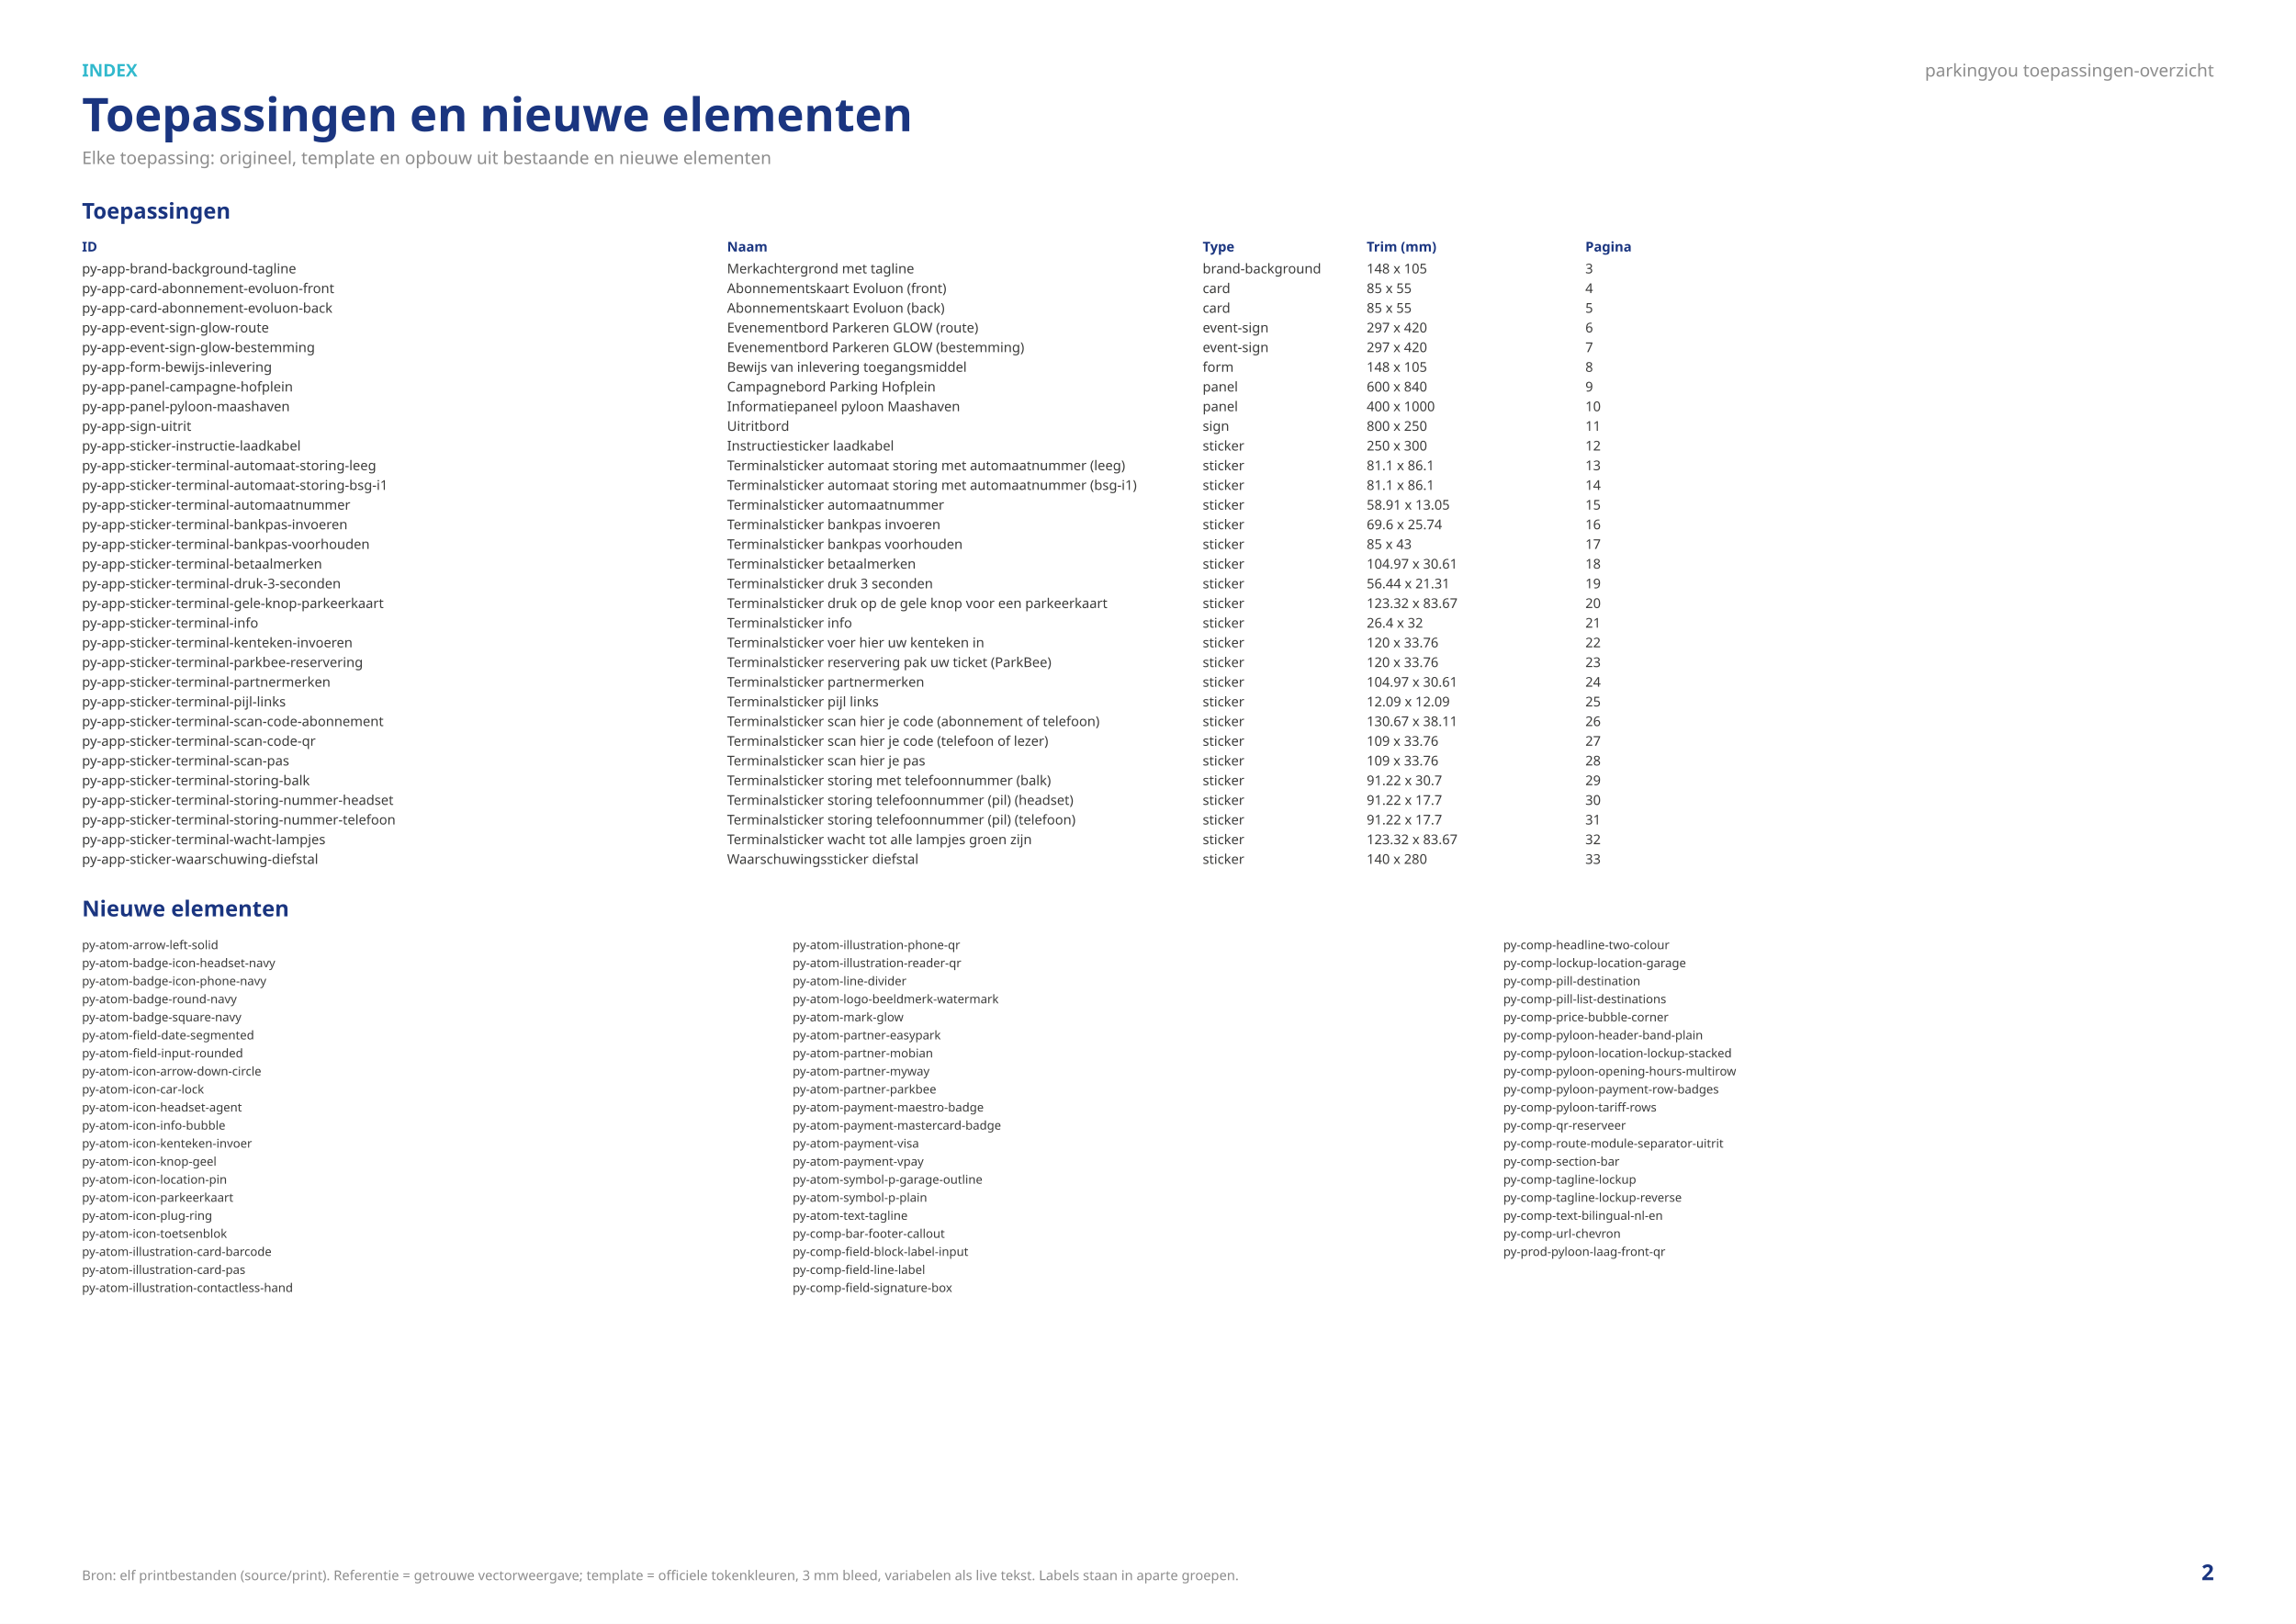
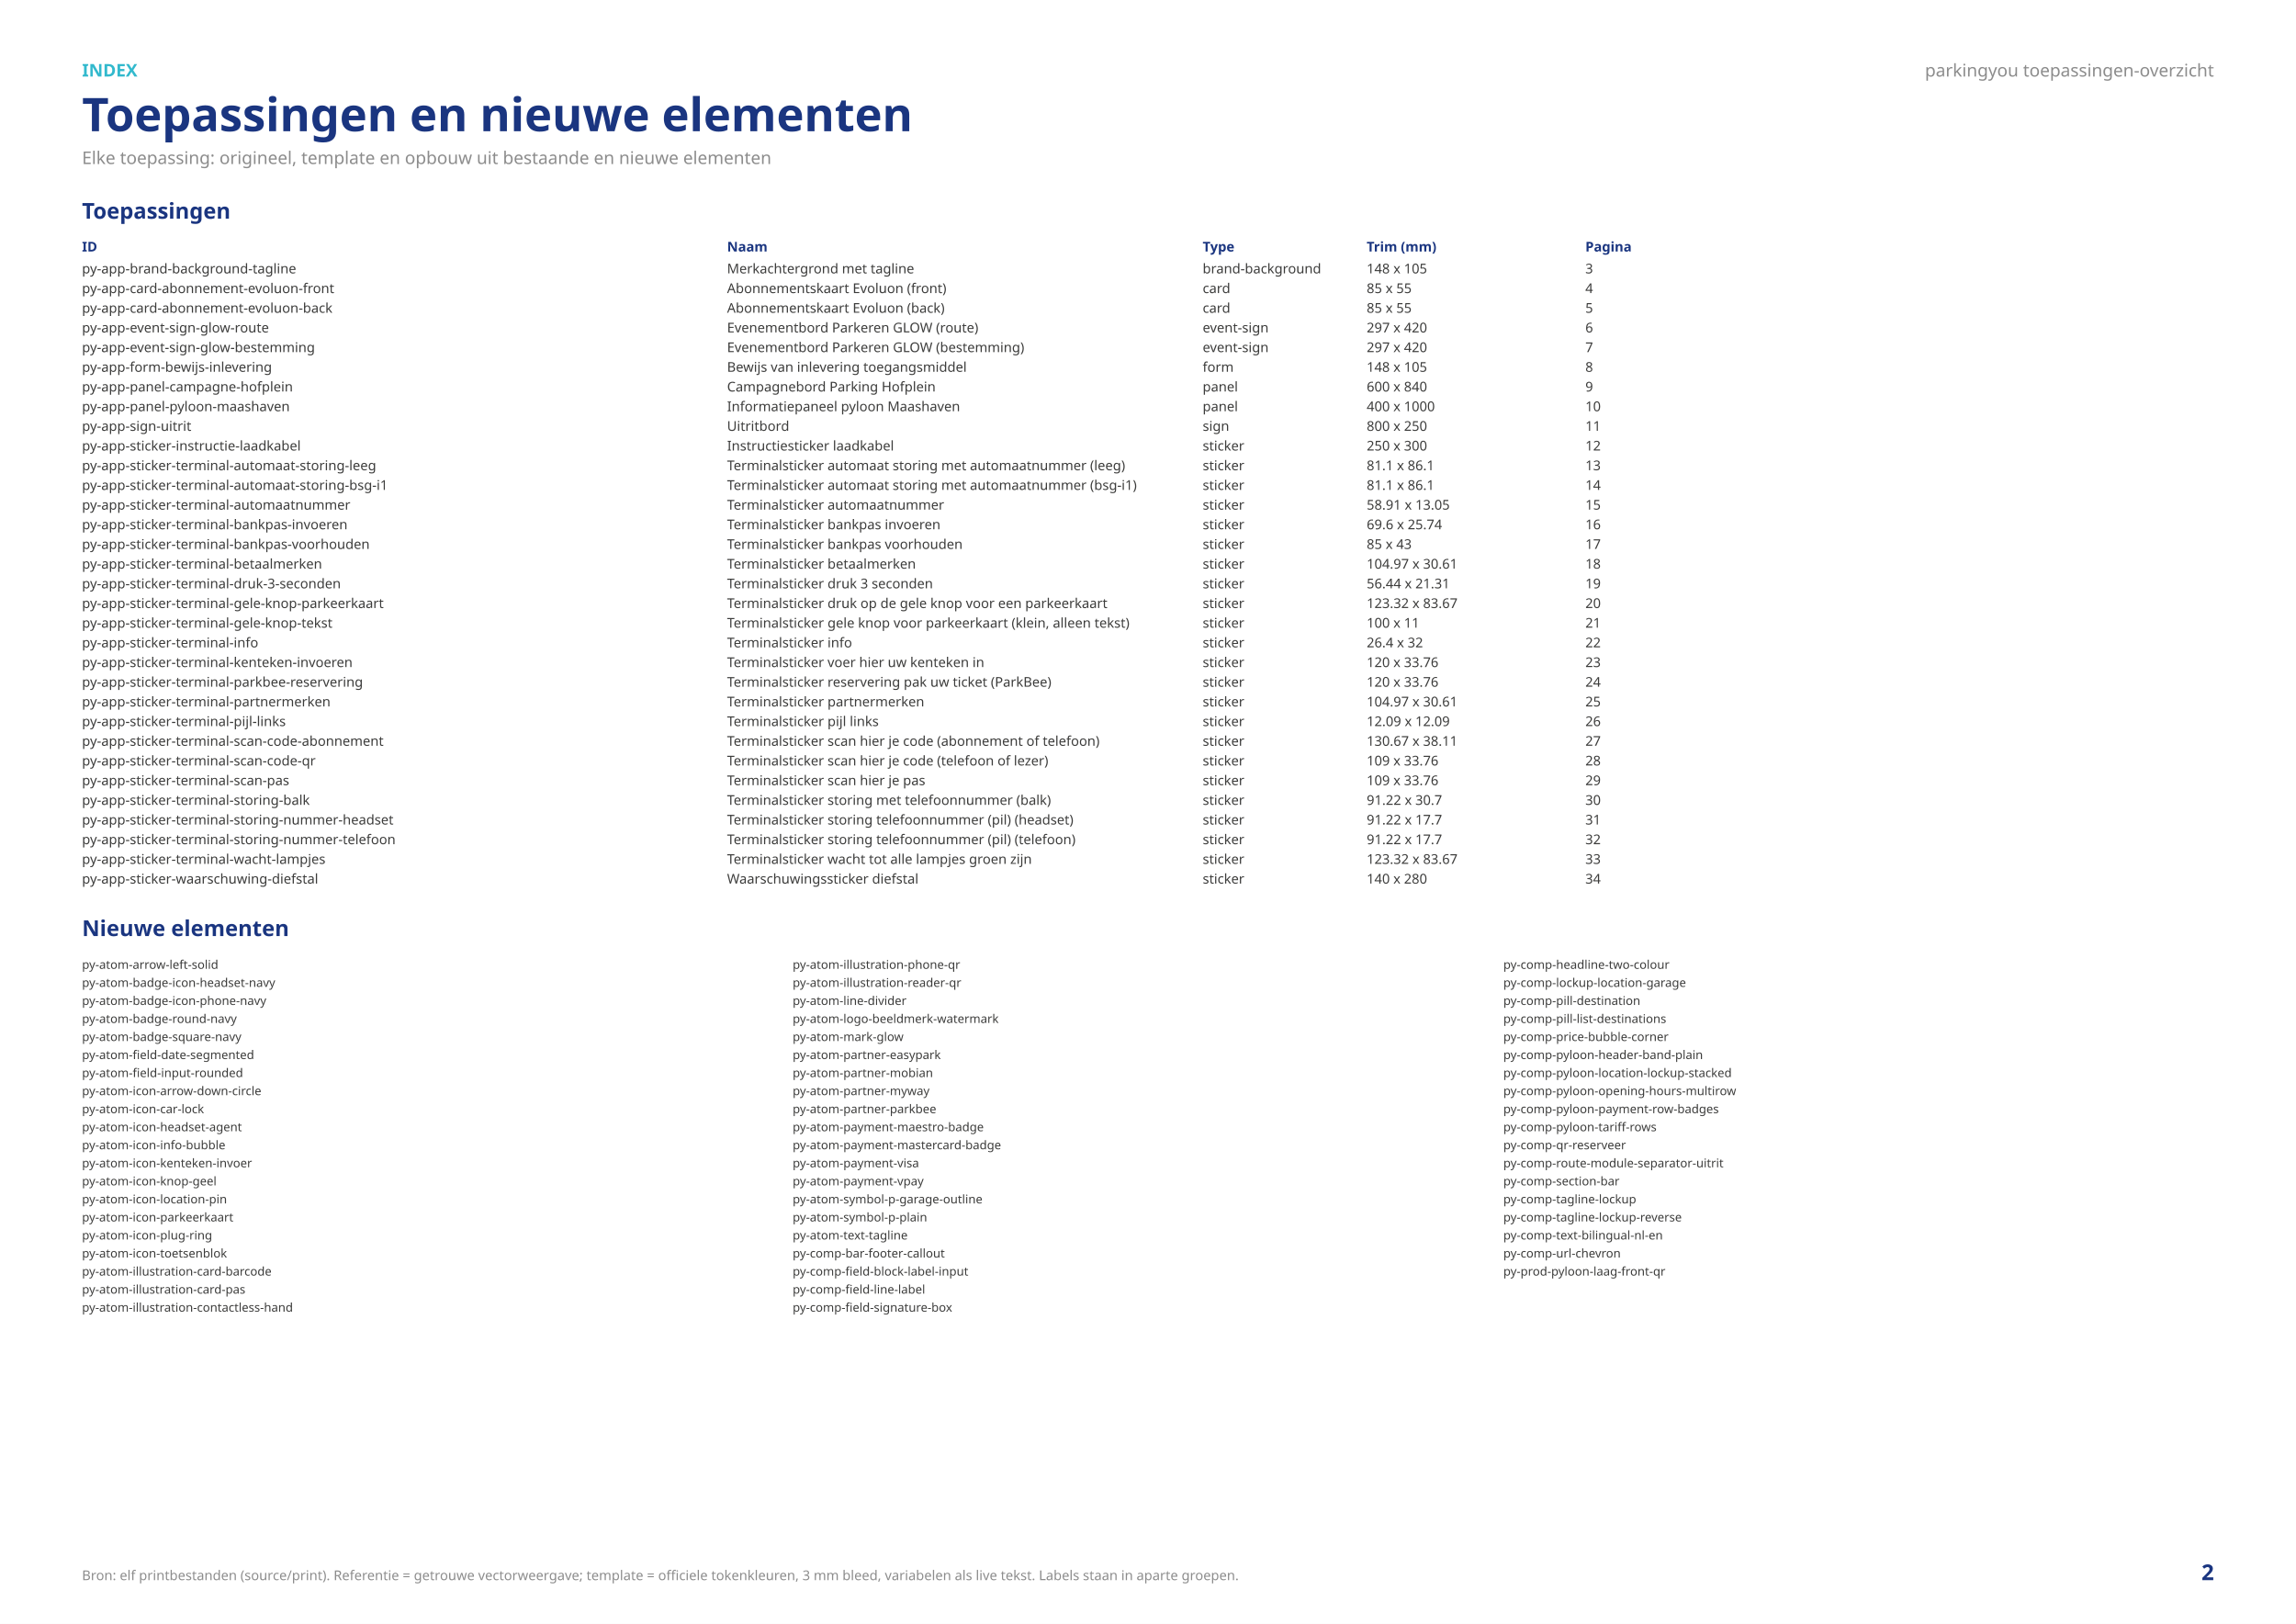
<svg xmlns="http://www.w3.org/2000/svg" width="420mm" height="297mm" viewBox="0 0 420 297">
  <rect width="420" height="297" fill="#FFFFFF" />
  <g id="page-chrome" opacity="1">
    <text x="15" y="14" font-family="Ubuntu" font-size="3.2" fill="#32B9CD" font-weight="bold" xml:space="preserve">INDEX</text>
    <text x="15" y="24" font-family="Ubuntu" font-size="8.5" fill="#1A3580" font-weight="bold" xml:space="preserve">Toepassingen en nieuwe elementen</text>
    <text x="15" y="30" font-family="Ubuntu" font-size="3.2" fill="#8C8C8C" xml:space="preserve">Elke toepassing: origineel, template en opbouw uit bestaande en nieuwe elementen</text>
    <text x="405" y="14" font-family="Ubuntu" font-size="3.2" fill="#8C8C8C" text-anchor="end" xml:space="preserve">parkingyou toepassingen-overzicht</text>
    <text x="15" y="289" font-family="Ubuntu" font-size="2.469" fill="#8C8C8C" xml:space="preserve">Bron: elf printbestanden (source/print). Referentie = getrouwe vectorweergave; template = officiele tokenkleuren, 3 mm bleed, variabelen als live tekst. Labels staan in aparte groepen.</text>
    <text x="405" y="289" font-family="Ubuntu" font-size="4" fill="#1A3580" font-weight="bold" text-anchor="end" xml:space="preserve">2</text>
  </g>
  <g id="idx-h1" opacity="1">
    <text x="15" y="40" font-family="Ubuntu" font-size="4" fill="#1A3580" font-weight="bold" xml:space="preserve">Toepassingen</text>
  </g>
  <g id="idx-apps" opacity="1">
    <text x="15" y="46" font-family="Ubuntu" font-size="2.469" fill="#1A3580" font-weight="bold" xml:space="preserve">ID</text>
    <text x="133" y="46" font-family="Ubuntu" font-size="2.469" fill="#1A3580" font-weight="bold" xml:space="preserve">Naam</text>
    <text x="220" y="46" font-family="Ubuntu" font-size="2.469" fill="#1A3580" font-weight="bold" xml:space="preserve">Type</text>
    <text x="250" y="46" font-family="Ubuntu" font-size="2.469" fill="#1A3580" font-weight="bold" xml:space="preserve">Trim (mm)</text>
    <text x="290" y="46" font-family="Ubuntu" font-size="2.469" fill="#1A3580" font-weight="bold" xml:space="preserve">Pagina</text>
    <text x="15" y="50" font-family="Ubuntu" font-size="2.469" fill="#3C3C3B" xml:space="preserve">py-app-brand-background-tagline</text>
    <text x="133" y="50" font-family="Ubuntu" font-size="2.469" fill="#3C3C3B" xml:space="preserve">Merkachtergrond met tagline</text>
    <text x="220" y="50" font-family="Ubuntu" font-size="2.469" fill="#3C3C3B" xml:space="preserve">brand-background</text>
    <text x="250" y="50" font-family="Ubuntu" font-size="2.469" fill="#3C3C3B" xml:space="preserve">148 x 105</text>
    <text x="290" y="50" font-family="Ubuntu" font-size="2.469" fill="#3C3C3B" xml:space="preserve">3</text>
    <text x="15" y="53.6" font-family="Ubuntu" font-size="2.469" fill="#3C3C3B" xml:space="preserve">py-app-card-abonnement-evoluon-front</text>
    <text x="133" y="53.6" font-family="Ubuntu" font-size="2.469" fill="#3C3C3B" xml:space="preserve">Abonnementskaart Evoluon (front)</text>
    <text x="220" y="53.6" font-family="Ubuntu" font-size="2.469" fill="#3C3C3B" xml:space="preserve">card</text>
    <text x="250" y="53.6" font-family="Ubuntu" font-size="2.469" fill="#3C3C3B" xml:space="preserve">85 x 55</text>
    <text x="290" y="53.6" font-family="Ubuntu" font-size="2.469" fill="#3C3C3B" xml:space="preserve">4</text>
    <text x="15" y="57.2" font-family="Ubuntu" font-size="2.469" fill="#3C3C3B" xml:space="preserve">py-app-card-abonnement-evoluon-back</text>
    <text x="133" y="57.2" font-family="Ubuntu" font-size="2.469" fill="#3C3C3B" xml:space="preserve">Abonnementskaart Evoluon (back)</text>
    <text x="220" y="57.2" font-family="Ubuntu" font-size="2.469" fill="#3C3C3B" xml:space="preserve">card</text>
    <text x="250" y="57.2" font-family="Ubuntu" font-size="2.469" fill="#3C3C3B" xml:space="preserve">85 x 55</text>
    <text x="290" y="57.2" font-family="Ubuntu" font-size="2.469" fill="#3C3C3B" xml:space="preserve">5</text>
    <text x="15" y="60.8" font-family="Ubuntu" font-size="2.469" fill="#3C3C3B" xml:space="preserve">py-app-event-sign-glow-route</text>
    <text x="133" y="60.8" font-family="Ubuntu" font-size="2.469" fill="#3C3C3B" xml:space="preserve">Evenementbord Parkeren GLOW (route)</text>
    <text x="220" y="60.8" font-family="Ubuntu" font-size="2.469" fill="#3C3C3B" xml:space="preserve">event-sign</text>
    <text x="250" y="60.8" font-family="Ubuntu" font-size="2.469" fill="#3C3C3B" xml:space="preserve">297 x 420</text>
    <text x="290" y="60.8" font-family="Ubuntu" font-size="2.469" fill="#3C3C3B" xml:space="preserve">6</text>
    <text x="15" y="64.4" font-family="Ubuntu" font-size="2.469" fill="#3C3C3B" xml:space="preserve">py-app-event-sign-glow-bestemming</text>
    <text x="133" y="64.4" font-family="Ubuntu" font-size="2.469" fill="#3C3C3B" xml:space="preserve">Evenementbord Parkeren GLOW (bestemming)</text>
    <text x="220" y="64.4" font-family="Ubuntu" font-size="2.469" fill="#3C3C3B" xml:space="preserve">event-sign</text>
    <text x="250" y="64.4" font-family="Ubuntu" font-size="2.469" fill="#3C3C3B" xml:space="preserve">297 x 420</text>
    <text x="290" y="64.4" font-family="Ubuntu" font-size="2.469" fill="#3C3C3B" xml:space="preserve">7</text>
    <text x="15" y="68" font-family="Ubuntu" font-size="2.469" fill="#3C3C3B" xml:space="preserve">py-app-form-bewijs-inlevering</text>
    <text x="133" y="68" font-family="Ubuntu" font-size="2.469" fill="#3C3C3B" xml:space="preserve">Bewijs van inlevering toegangsmiddel</text>
    <text x="220" y="68" font-family="Ubuntu" font-size="2.469" fill="#3C3C3B" xml:space="preserve">form</text>
    <text x="250" y="68" font-family="Ubuntu" font-size="2.469" fill="#3C3C3B" xml:space="preserve">148 x 105</text>
    <text x="290" y="68" font-family="Ubuntu" font-size="2.469" fill="#3C3C3B" xml:space="preserve">8</text>
    <text x="15" y="71.6" font-family="Ubuntu" font-size="2.469" fill="#3C3C3B" xml:space="preserve">py-app-panel-campagne-hofplein</text>
    <text x="133" y="71.6" font-family="Ubuntu" font-size="2.469" fill="#3C3C3B" xml:space="preserve">Campagnebord Parking Hofplein</text>
    <text x="220" y="71.6" font-family="Ubuntu" font-size="2.469" fill="#3C3C3B" xml:space="preserve">panel</text>
    <text x="250" y="71.6" font-family="Ubuntu" font-size="2.469" fill="#3C3C3B" xml:space="preserve">600 x 840</text>
    <text x="290" y="71.6" font-family="Ubuntu" font-size="2.469" fill="#3C3C3B" xml:space="preserve">9</text>
    <text x="15" y="75.2" font-family="Ubuntu" font-size="2.469" fill="#3C3C3B" xml:space="preserve">py-app-panel-pyloon-maashaven</text>
    <text x="133" y="75.2" font-family="Ubuntu" font-size="2.469" fill="#3C3C3B" xml:space="preserve">Informatiepaneel pyloon Maashaven</text>
    <text x="220" y="75.2" font-family="Ubuntu" font-size="2.469" fill="#3C3C3B" xml:space="preserve">panel</text>
    <text x="250" y="75.2" font-family="Ubuntu" font-size="2.469" fill="#3C3C3B" xml:space="preserve">400 x 1000</text>
    <text x="290" y="75.2" font-family="Ubuntu" font-size="2.469" fill="#3C3C3B" xml:space="preserve">10</text>
    <text x="15" y="78.8" font-family="Ubuntu" font-size="2.469" fill="#3C3C3B" xml:space="preserve">py-app-sign-uitrit</text>
    <text x="133" y="78.8" font-family="Ubuntu" font-size="2.469" fill="#3C3C3B" xml:space="preserve">Uitritbord</text>
    <text x="220" y="78.8" font-family="Ubuntu" font-size="2.469" fill="#3C3C3B" xml:space="preserve">sign</text>
    <text x="250" y="78.8" font-family="Ubuntu" font-size="2.469" fill="#3C3C3B" xml:space="preserve">800 x 250</text>
    <text x="290" y="78.8" font-family="Ubuntu" font-size="2.469" fill="#3C3C3B" xml:space="preserve">11</text>
    <text x="15" y="82.4" font-family="Ubuntu" font-size="2.469" fill="#3C3C3B" xml:space="preserve">py-app-sticker-instructie-laadkabel</text>
    <text x="133" y="82.4" font-family="Ubuntu" font-size="2.469" fill="#3C3C3B" xml:space="preserve">Instructiesticker laadkabel</text>
    <text x="220" y="82.4" font-family="Ubuntu" font-size="2.469" fill="#3C3C3B" xml:space="preserve">sticker</text>
    <text x="250" y="82.4" font-family="Ubuntu" font-size="2.469" fill="#3C3C3B" xml:space="preserve">250 x 300</text>
    <text x="290" y="82.4" font-family="Ubuntu" font-size="2.469" fill="#3C3C3B" xml:space="preserve">12</text>
    <text x="15" y="86" font-family="Ubuntu" font-size="2.469" fill="#3C3C3B" xml:space="preserve">py-app-sticker-terminal-automaat-storing-leeg</text>
    <text x="133" y="86" font-family="Ubuntu" font-size="2.469" fill="#3C3C3B" xml:space="preserve">Terminalsticker automaat storing met automaatnummer (leeg)</text>
    <text x="220" y="86" font-family="Ubuntu" font-size="2.469" fill="#3C3C3B" xml:space="preserve">sticker</text>
    <text x="250" y="86" font-family="Ubuntu" font-size="2.469" fill="#3C3C3B" xml:space="preserve">81.1 x 86.1</text>
    <text x="290" y="86" font-family="Ubuntu" font-size="2.469" fill="#3C3C3B" xml:space="preserve">13</text>
    <text x="15" y="89.6" font-family="Ubuntu" font-size="2.469" fill="#3C3C3B" xml:space="preserve">py-app-sticker-terminal-automaat-storing-bsg-i1</text>
    <text x="133" y="89.6" font-family="Ubuntu" font-size="2.469" fill="#3C3C3B" xml:space="preserve">Terminalsticker automaat storing met automaatnummer (bsg-i1)</text>
    <text x="220" y="89.6" font-family="Ubuntu" font-size="2.469" fill="#3C3C3B" xml:space="preserve">sticker</text>
    <text x="250" y="89.6" font-family="Ubuntu" font-size="2.469" fill="#3C3C3B" xml:space="preserve">81.1 x 86.1</text>
    <text x="290" y="89.6" font-family="Ubuntu" font-size="2.469" fill="#3C3C3B" xml:space="preserve">14</text>
    <text x="15" y="93.2" font-family="Ubuntu" font-size="2.469" fill="#3C3C3B" xml:space="preserve">py-app-sticker-terminal-automaatnummer</text>
    <text x="133" y="93.2" font-family="Ubuntu" font-size="2.469" fill="#3C3C3B" xml:space="preserve">Terminalsticker automaatnummer</text>
    <text x="220" y="93.2" font-family="Ubuntu" font-size="2.469" fill="#3C3C3B" xml:space="preserve">sticker</text>
    <text x="250" y="93.2" font-family="Ubuntu" font-size="2.469" fill="#3C3C3B" xml:space="preserve">58.91 x 13.05</text>
    <text x="290" y="93.2" font-family="Ubuntu" font-size="2.469" fill="#3C3C3B" xml:space="preserve">15</text>
    <text x="15" y="96.8" font-family="Ubuntu" font-size="2.469" fill="#3C3C3B" xml:space="preserve">py-app-sticker-terminal-bankpas-invoeren</text>
    <text x="133" y="96.8" font-family="Ubuntu" font-size="2.469" fill="#3C3C3B" xml:space="preserve">Terminalsticker bankpas invoeren</text>
    <text x="220" y="96.8" font-family="Ubuntu" font-size="2.469" fill="#3C3C3B" xml:space="preserve">sticker</text>
    <text x="250" y="96.8" font-family="Ubuntu" font-size="2.469" fill="#3C3C3B" xml:space="preserve">69.6 x 25.74</text>
    <text x="290" y="96.8" font-family="Ubuntu" font-size="2.469" fill="#3C3C3B" xml:space="preserve">16</text>
    <text x="15" y="100.4" font-family="Ubuntu" font-size="2.469" fill="#3C3C3B" xml:space="preserve">py-app-sticker-terminal-bankpas-voorhouden</text>
    <text x="133" y="100.4" font-family="Ubuntu" font-size="2.469" fill="#3C3C3B" xml:space="preserve">Terminalsticker bankpas voorhouden</text>
    <text x="220" y="100.4" font-family="Ubuntu" font-size="2.469" fill="#3C3C3B" xml:space="preserve">sticker</text>
    <text x="250" y="100.4" font-family="Ubuntu" font-size="2.469" fill="#3C3C3B" xml:space="preserve">85 x 43</text>
    <text x="290" y="100.4" font-family="Ubuntu" font-size="2.469" fill="#3C3C3B" xml:space="preserve">17</text>
    <text x="15" y="104" font-family="Ubuntu" font-size="2.469" fill="#3C3C3B" xml:space="preserve">py-app-sticker-terminal-betaalmerken</text>
    <text x="133" y="104" font-family="Ubuntu" font-size="2.469" fill="#3C3C3B" xml:space="preserve">Terminalsticker betaalmerken</text>
    <text x="220" y="104" font-family="Ubuntu" font-size="2.469" fill="#3C3C3B" xml:space="preserve">sticker</text>
    <text x="250" y="104" font-family="Ubuntu" font-size="2.469" fill="#3C3C3B" xml:space="preserve">104.97 x 30.61</text>
    <text x="290" y="104" font-family="Ubuntu" font-size="2.469" fill="#3C3C3B" xml:space="preserve">18</text>
    <text x="15" y="107.6" font-family="Ubuntu" font-size="2.469" fill="#3C3C3B" xml:space="preserve">py-app-sticker-terminal-druk-3-seconden</text>
    <text x="133" y="107.6" font-family="Ubuntu" font-size="2.469" fill="#3C3C3B" xml:space="preserve">Terminalsticker druk 3 seconden</text>
    <text x="220" y="107.6" font-family="Ubuntu" font-size="2.469" fill="#3C3C3B" xml:space="preserve">sticker</text>
    <text x="250" y="107.6" font-family="Ubuntu" font-size="2.469" fill="#3C3C3B" xml:space="preserve">56.44 x 21.31</text>
    <text x="290" y="107.6" font-family="Ubuntu" font-size="2.469" fill="#3C3C3B" xml:space="preserve">19</text>
    <text x="15" y="111.2" font-family="Ubuntu" font-size="2.469" fill="#3C3C3B" xml:space="preserve">py-app-sticker-terminal-gele-knop-parkeerkaart</text>
    <text x="133" y="111.2" font-family="Ubuntu" font-size="2.469" fill="#3C3C3B" xml:space="preserve">Terminalsticker druk op de gele knop voor een parkeerkaart</text>
    <text x="220" y="111.2" font-family="Ubuntu" font-size="2.469" fill="#3C3C3B" xml:space="preserve">sticker</text>
    <text x="250" y="111.2" font-family="Ubuntu" font-size="2.469" fill="#3C3C3B" xml:space="preserve">123.32 x 83.67</text>
    <text x="290" y="111.2" font-family="Ubuntu" font-size="2.469" fill="#3C3C3B" xml:space="preserve">20</text>
-     <text x="15" y="114.8" font-family="Ubuntu" font-size="2.469" fill="#3C3C3B" xml:space="preserve">py-app-sticker-terminal-info</text>
-     <text x="133" y="114.8" font-family="Ubuntu" font-size="2.469" fill="#3C3C3B" xml:space="preserve">Terminalsticker info</text>
+     <text x="15" y="114.8" font-family="Ubuntu" font-size="2.469" fill="#3C3C3B" xml:space="preserve">py-app-sticker-terminal-gele-knop-tekst</text>
+     <text x="133" y="114.8" font-family="Ubuntu" font-size="2.469" fill="#3C3C3B" xml:space="preserve">Terminalsticker gele knop voor parkeerkaart (klein, alleen tekst)</text>
    <text x="220" y="114.8" font-family="Ubuntu" font-size="2.469" fill="#3C3C3B" xml:space="preserve">sticker</text>
-     <text x="250" y="114.8" font-family="Ubuntu" font-size="2.469" fill="#3C3C3B" xml:space="preserve">26.4 x 32</text>
+     <text x="250" y="114.8" font-family="Ubuntu" font-size="2.469" fill="#3C3C3B" xml:space="preserve">100 x 11</text>
    <text x="290" y="114.8" font-family="Ubuntu" font-size="2.469" fill="#3C3C3B" xml:space="preserve">21</text>
-     <text x="15" y="118.4" font-family="Ubuntu" font-size="2.469" fill="#3C3C3B" xml:space="preserve">py-app-sticker-terminal-kenteken-invoeren</text>
-     <text x="133" y="118.4" font-family="Ubuntu" font-size="2.469" fill="#3C3C3B" xml:space="preserve">Terminalsticker voer hier uw kenteken in</text>
+     <text x="15" y="118.4" font-family="Ubuntu" font-size="2.469" fill="#3C3C3B" xml:space="preserve">py-app-sticker-terminal-info</text>
+     <text x="133" y="118.4" font-family="Ubuntu" font-size="2.469" fill="#3C3C3B" xml:space="preserve">Terminalsticker info</text>
    <text x="220" y="118.4" font-family="Ubuntu" font-size="2.469" fill="#3C3C3B" xml:space="preserve">sticker</text>
-     <text x="250" y="118.4" font-family="Ubuntu" font-size="2.469" fill="#3C3C3B" xml:space="preserve">120 x 33.76</text>
+     <text x="250" y="118.4" font-family="Ubuntu" font-size="2.469" fill="#3C3C3B" xml:space="preserve">26.4 x 32</text>
    <text x="290" y="118.4" font-family="Ubuntu" font-size="2.469" fill="#3C3C3B" xml:space="preserve">22</text>
-     <text x="15" y="122" font-family="Ubuntu" font-size="2.469" fill="#3C3C3B" xml:space="preserve">py-app-sticker-terminal-parkbee-reservering</text>
-     <text x="133" y="122" font-family="Ubuntu" font-size="2.469" fill="#3C3C3B" xml:space="preserve">Terminalsticker reservering pak uw ticket (ParkBee)</text>
+     <text x="15" y="122" font-family="Ubuntu" font-size="2.469" fill="#3C3C3B" xml:space="preserve">py-app-sticker-terminal-kenteken-invoeren</text>
+     <text x="133" y="122" font-family="Ubuntu" font-size="2.469" fill="#3C3C3B" xml:space="preserve">Terminalsticker voer hier uw kenteken in</text>
    <text x="220" y="122" font-family="Ubuntu" font-size="2.469" fill="#3C3C3B" xml:space="preserve">sticker</text>
    <text x="250" y="122" font-family="Ubuntu" font-size="2.469" fill="#3C3C3B" xml:space="preserve">120 x 33.76</text>
    <text x="290" y="122" font-family="Ubuntu" font-size="2.469" fill="#3C3C3B" xml:space="preserve">23</text>
-     <text x="15" y="125.6" font-family="Ubuntu" font-size="2.469" fill="#3C3C3B" xml:space="preserve">py-app-sticker-terminal-partnermerken</text>
-     <text x="133" y="125.6" font-family="Ubuntu" font-size="2.469" fill="#3C3C3B" xml:space="preserve">Terminalsticker partnermerken</text>
+     <text x="15" y="125.6" font-family="Ubuntu" font-size="2.469" fill="#3C3C3B" xml:space="preserve">py-app-sticker-terminal-parkbee-reservering</text>
+     <text x="133" y="125.6" font-family="Ubuntu" font-size="2.469" fill="#3C3C3B" xml:space="preserve">Terminalsticker reservering pak uw ticket (ParkBee)</text>
    <text x="220" y="125.6" font-family="Ubuntu" font-size="2.469" fill="#3C3C3B" xml:space="preserve">sticker</text>
-     <text x="250" y="125.6" font-family="Ubuntu" font-size="2.469" fill="#3C3C3B" xml:space="preserve">104.97 x 30.61</text>
+     <text x="250" y="125.6" font-family="Ubuntu" font-size="2.469" fill="#3C3C3B" xml:space="preserve">120 x 33.76</text>
    <text x="290" y="125.6" font-family="Ubuntu" font-size="2.469" fill="#3C3C3B" xml:space="preserve">24</text>
-     <text x="15" y="129.2" font-family="Ubuntu" font-size="2.469" fill="#3C3C3B" xml:space="preserve">py-app-sticker-terminal-pijl-links</text>
-     <text x="133" y="129.2" font-family="Ubuntu" font-size="2.469" fill="#3C3C3B" xml:space="preserve">Terminalsticker pijl links</text>
+     <text x="15" y="129.2" font-family="Ubuntu" font-size="2.469" fill="#3C3C3B" xml:space="preserve">py-app-sticker-terminal-partnermerken</text>
+     <text x="133" y="129.2" font-family="Ubuntu" font-size="2.469" fill="#3C3C3B" xml:space="preserve">Terminalsticker partnermerken</text>
    <text x="220" y="129.2" font-family="Ubuntu" font-size="2.469" fill="#3C3C3B" xml:space="preserve">sticker</text>
-     <text x="250" y="129.2" font-family="Ubuntu" font-size="2.469" fill="#3C3C3B" xml:space="preserve">12.09 x 12.09</text>
+     <text x="250" y="129.2" font-family="Ubuntu" font-size="2.469" fill="#3C3C3B" xml:space="preserve">104.97 x 30.61</text>
    <text x="290" y="129.2" font-family="Ubuntu" font-size="2.469" fill="#3C3C3B" xml:space="preserve">25</text>
-     <text x="15" y="132.8" font-family="Ubuntu" font-size="2.469" fill="#3C3C3B" xml:space="preserve">py-app-sticker-terminal-scan-code-abonnement</text>
-     <text x="133" y="132.8" font-family="Ubuntu" font-size="2.469" fill="#3C3C3B" xml:space="preserve">Terminalsticker scan hier je code (abonnement of telefoon)</text>
+     <text x="15" y="132.8" font-family="Ubuntu" font-size="2.469" fill="#3C3C3B" xml:space="preserve">py-app-sticker-terminal-pijl-links</text>
+     <text x="133" y="132.8" font-family="Ubuntu" font-size="2.469" fill="#3C3C3B" xml:space="preserve">Terminalsticker pijl links</text>
    <text x="220" y="132.8" font-family="Ubuntu" font-size="2.469" fill="#3C3C3B" xml:space="preserve">sticker</text>
-     <text x="250" y="132.8" font-family="Ubuntu" font-size="2.469" fill="#3C3C3B" xml:space="preserve">130.67 x 38.11</text>
+     <text x="250" y="132.8" font-family="Ubuntu" font-size="2.469" fill="#3C3C3B" xml:space="preserve">12.09 x 12.09</text>
    <text x="290" y="132.8" font-family="Ubuntu" font-size="2.469" fill="#3C3C3B" xml:space="preserve">26</text>
-     <text x="15" y="136.4" font-family="Ubuntu" font-size="2.469" fill="#3C3C3B" xml:space="preserve">py-app-sticker-terminal-scan-code-qr</text>
-     <text x="133" y="136.4" font-family="Ubuntu" font-size="2.469" fill="#3C3C3B" xml:space="preserve">Terminalsticker scan hier je code (telefoon of lezer)</text>
+     <text x="15" y="136.4" font-family="Ubuntu" font-size="2.469" fill="#3C3C3B" xml:space="preserve">py-app-sticker-terminal-scan-code-abonnement</text>
+     <text x="133" y="136.4" font-family="Ubuntu" font-size="2.469" fill="#3C3C3B" xml:space="preserve">Terminalsticker scan hier je code (abonnement of telefoon)</text>
    <text x="220" y="136.4" font-family="Ubuntu" font-size="2.469" fill="#3C3C3B" xml:space="preserve">sticker</text>
-     <text x="250" y="136.4" font-family="Ubuntu" font-size="2.469" fill="#3C3C3B" xml:space="preserve">109 x 33.76</text>
+     <text x="250" y="136.4" font-family="Ubuntu" font-size="2.469" fill="#3C3C3B" xml:space="preserve">130.67 x 38.11</text>
    <text x="290" y="136.4" font-family="Ubuntu" font-size="2.469" fill="#3C3C3B" xml:space="preserve">27</text>
-     <text x="15" y="140" font-family="Ubuntu" font-size="2.469" fill="#3C3C3B" xml:space="preserve">py-app-sticker-terminal-scan-pas</text>
-     <text x="133" y="140" font-family="Ubuntu" font-size="2.469" fill="#3C3C3B" xml:space="preserve">Terminalsticker scan hier je pas</text>
+     <text x="15" y="140" font-family="Ubuntu" font-size="2.469" fill="#3C3C3B" xml:space="preserve">py-app-sticker-terminal-scan-code-qr</text>
+     <text x="133" y="140" font-family="Ubuntu" font-size="2.469" fill="#3C3C3B" xml:space="preserve">Terminalsticker scan hier je code (telefoon of lezer)</text>
    <text x="220" y="140" font-family="Ubuntu" font-size="2.469" fill="#3C3C3B" xml:space="preserve">sticker</text>
    <text x="250" y="140" font-family="Ubuntu" font-size="2.469" fill="#3C3C3B" xml:space="preserve">109 x 33.76</text>
    <text x="290" y="140" font-family="Ubuntu" font-size="2.469" fill="#3C3C3B" xml:space="preserve">28</text>
-     <text x="15" y="143.6" font-family="Ubuntu" font-size="2.469" fill="#3C3C3B" xml:space="preserve">py-app-sticker-terminal-storing-balk</text>
-     <text x="133" y="143.6" font-family="Ubuntu" font-size="2.469" fill="#3C3C3B" xml:space="preserve">Terminalsticker storing met telefoonnummer (balk)</text>
+     <text x="15" y="143.6" font-family="Ubuntu" font-size="2.469" fill="#3C3C3B" xml:space="preserve">py-app-sticker-terminal-scan-pas</text>
+     <text x="133" y="143.6" font-family="Ubuntu" font-size="2.469" fill="#3C3C3B" xml:space="preserve">Terminalsticker scan hier je pas</text>
    <text x="220" y="143.6" font-family="Ubuntu" font-size="2.469" fill="#3C3C3B" xml:space="preserve">sticker</text>
-     <text x="250" y="143.6" font-family="Ubuntu" font-size="2.469" fill="#3C3C3B" xml:space="preserve">91.22 x 30.7</text>
+     <text x="250" y="143.6" font-family="Ubuntu" font-size="2.469" fill="#3C3C3B" xml:space="preserve">109 x 33.76</text>
    <text x="290" y="143.6" font-family="Ubuntu" font-size="2.469" fill="#3C3C3B" xml:space="preserve">29</text>
-     <text x="15" y="147.2" font-family="Ubuntu" font-size="2.469" fill="#3C3C3B" xml:space="preserve">py-app-sticker-terminal-storing-nummer-headset</text>
-     <text x="133" y="147.2" font-family="Ubuntu" font-size="2.469" fill="#3C3C3B" xml:space="preserve">Terminalsticker storing telefoonnummer (pil) (headset)</text>
+     <text x="15" y="147.2" font-family="Ubuntu" font-size="2.469" fill="#3C3C3B" xml:space="preserve">py-app-sticker-terminal-storing-balk</text>
+     <text x="133" y="147.2" font-family="Ubuntu" font-size="2.469" fill="#3C3C3B" xml:space="preserve">Terminalsticker storing met telefoonnummer (balk)</text>
    <text x="220" y="147.2" font-family="Ubuntu" font-size="2.469" fill="#3C3C3B" xml:space="preserve">sticker</text>
-     <text x="250" y="147.2" font-family="Ubuntu" font-size="2.469" fill="#3C3C3B" xml:space="preserve">91.22 x 17.7</text>
+     <text x="250" y="147.2" font-family="Ubuntu" font-size="2.469" fill="#3C3C3B" xml:space="preserve">91.22 x 30.7</text>
    <text x="290" y="147.2" font-family="Ubuntu" font-size="2.469" fill="#3C3C3B" xml:space="preserve">30</text>
-     <text x="15" y="150.8" font-family="Ubuntu" font-size="2.469" fill="#3C3C3B" xml:space="preserve">py-app-sticker-terminal-storing-nummer-telefoon</text>
-     <text x="133" y="150.8" font-family="Ubuntu" font-size="2.469" fill="#3C3C3B" xml:space="preserve">Terminalsticker storing telefoonnummer (pil) (telefoon)</text>
+     <text x="15" y="150.8" font-family="Ubuntu" font-size="2.469" fill="#3C3C3B" xml:space="preserve">py-app-sticker-terminal-storing-nummer-headset</text>
+     <text x="133" y="150.8" font-family="Ubuntu" font-size="2.469" fill="#3C3C3B" xml:space="preserve">Terminalsticker storing telefoonnummer (pil) (headset)</text>
    <text x="220" y="150.8" font-family="Ubuntu" font-size="2.469" fill="#3C3C3B" xml:space="preserve">sticker</text>
    <text x="250" y="150.8" font-family="Ubuntu" font-size="2.469" fill="#3C3C3B" xml:space="preserve">91.22 x 17.7</text>
    <text x="290" y="150.8" font-family="Ubuntu" font-size="2.469" fill="#3C3C3B" xml:space="preserve">31</text>
-     <text x="15" y="154.4" font-family="Ubuntu" font-size="2.469" fill="#3C3C3B" xml:space="preserve">py-app-sticker-terminal-wacht-lampjes</text>
-     <text x="133" y="154.4" font-family="Ubuntu" font-size="2.469" fill="#3C3C3B" xml:space="preserve">Terminalsticker wacht tot alle lampjes groen zijn</text>
+     <text x="15" y="154.4" font-family="Ubuntu" font-size="2.469" fill="#3C3C3B" xml:space="preserve">py-app-sticker-terminal-storing-nummer-telefoon</text>
+     <text x="133" y="154.4" font-family="Ubuntu" font-size="2.469" fill="#3C3C3B" xml:space="preserve">Terminalsticker storing telefoonnummer (pil) (telefoon)</text>
    <text x="220" y="154.4" font-family="Ubuntu" font-size="2.469" fill="#3C3C3B" xml:space="preserve">sticker</text>
-     <text x="250" y="154.4" font-family="Ubuntu" font-size="2.469" fill="#3C3C3B" xml:space="preserve">123.32 x 83.67</text>
+     <text x="250" y="154.4" font-family="Ubuntu" font-size="2.469" fill="#3C3C3B" xml:space="preserve">91.22 x 17.7</text>
    <text x="290" y="154.4" font-family="Ubuntu" font-size="2.469" fill="#3C3C3B" xml:space="preserve">32</text>
-     <text x="15" y="158" font-family="Ubuntu" font-size="2.469" fill="#3C3C3B" xml:space="preserve">py-app-sticker-waarschuwing-diefstal</text>
-     <text x="133" y="158" font-family="Ubuntu" font-size="2.469" fill="#3C3C3B" xml:space="preserve">Waarschuwingssticker diefstal</text>
+     <text x="15" y="158" font-family="Ubuntu" font-size="2.469" fill="#3C3C3B" xml:space="preserve">py-app-sticker-terminal-wacht-lampjes</text>
+     <text x="133" y="158" font-family="Ubuntu" font-size="2.469" fill="#3C3C3B" xml:space="preserve">Terminalsticker wacht tot alle lampjes groen zijn</text>
    <text x="220" y="158" font-family="Ubuntu" font-size="2.469" fill="#3C3C3B" xml:space="preserve">sticker</text>
-     <text x="250" y="158" font-family="Ubuntu" font-size="2.469" fill="#3C3C3B" xml:space="preserve">140 x 280</text>
+     <text x="250" y="158" font-family="Ubuntu" font-size="2.469" fill="#3C3C3B" xml:space="preserve">123.32 x 83.67</text>
    <text x="290" y="158" font-family="Ubuntu" font-size="2.469" fill="#3C3C3B" xml:space="preserve">33</text>
+     <text x="15" y="161.6" font-family="Ubuntu" font-size="2.469" fill="#3C3C3B" xml:space="preserve">py-app-sticker-waarschuwing-diefstal</text>
+     <text x="133" y="161.6" font-family="Ubuntu" font-size="2.469" fill="#3C3C3B" xml:space="preserve">Waarschuwingssticker diefstal</text>
+     <text x="220" y="161.6" font-family="Ubuntu" font-size="2.469" fill="#3C3C3B" xml:space="preserve">sticker</text>
+     <text x="250" y="161.6" font-family="Ubuntu" font-size="2.469" fill="#3C3C3B" xml:space="preserve">140 x 280</text>
+     <text x="290" y="161.6" font-family="Ubuntu" font-size="2.469" fill="#3C3C3B" xml:space="preserve">34</text>
  </g>
  <g id="idx-h2" opacity="1">
-     <text x="15" y="167.6" font-family="Ubuntu" font-size="4" fill="#1A3580" font-weight="bold" xml:space="preserve">Nieuwe elementen</text>
+     <text x="15" y="171.2" font-family="Ubuntu" font-size="4" fill="#1A3580" font-weight="bold" xml:space="preserve">Nieuwe elementen</text>
  </g>
  <g id="idx-elements" opacity="1">
-     <text x="15" y="173.6" font-family="Ubuntu" font-size="2.2" fill="#3C3C3B" xml:space="preserve">py-atom-arrow-left-solid</text>
-     <text x="15" y="176.9" font-family="Ubuntu" font-size="2.2" fill="#3C3C3B" xml:space="preserve">py-atom-badge-icon-headset-navy</text>
-     <text x="15" y="180.2" font-family="Ubuntu" font-size="2.2" fill="#3C3C3B" xml:space="preserve">py-atom-badge-icon-phone-navy</text>
-     <text x="15" y="183.5" font-family="Ubuntu" font-size="2.2" fill="#3C3C3B" xml:space="preserve">py-atom-badge-round-navy</text>
-     <text x="15" y="186.8" font-family="Ubuntu" font-size="2.2" fill="#3C3C3B" xml:space="preserve">py-atom-badge-square-navy</text>
-     <text x="15" y="190.1" font-family="Ubuntu" font-size="2.2" fill="#3C3C3B" xml:space="preserve">py-atom-field-date-segmented</text>
-     <text x="15" y="193.4" font-family="Ubuntu" font-size="2.2" fill="#3C3C3B" xml:space="preserve">py-atom-field-input-rounded</text>
-     <text x="15" y="196.7" font-family="Ubuntu" font-size="2.2" fill="#3C3C3B" xml:space="preserve">py-atom-icon-arrow-down-circle</text>
-     <text x="15" y="200" font-family="Ubuntu" font-size="2.2" fill="#3C3C3B" xml:space="preserve">py-atom-icon-car-lock</text>
-     <text x="15" y="203.3" font-family="Ubuntu" font-size="2.2" fill="#3C3C3B" xml:space="preserve">py-atom-icon-headset-agent</text>
-     <text x="15" y="206.6" font-family="Ubuntu" font-size="2.2" fill="#3C3C3B" xml:space="preserve">py-atom-icon-info-bubble</text>
-     <text x="15" y="209.9" font-family="Ubuntu" font-size="2.2" fill="#3C3C3B" xml:space="preserve">py-atom-icon-kenteken-invoer</text>
-     <text x="15" y="213.2" font-family="Ubuntu" font-size="2.2" fill="#3C3C3B" xml:space="preserve">py-atom-icon-knop-geel</text>
-     <text x="15" y="216.5" font-family="Ubuntu" font-size="2.2" fill="#3C3C3B" xml:space="preserve">py-atom-icon-location-pin</text>
-     <text x="15" y="219.8" font-family="Ubuntu" font-size="2.2" fill="#3C3C3B" xml:space="preserve">py-atom-icon-parkeerkaart</text>
-     <text x="15" y="223.1" font-family="Ubuntu" font-size="2.2" fill="#3C3C3B" xml:space="preserve">py-atom-icon-plug-ring</text>
-     <text x="15" y="226.4" font-family="Ubuntu" font-size="2.2" fill="#3C3C3B" xml:space="preserve">py-atom-icon-toetsenblok</text>
-     <text x="15" y="229.7" font-family="Ubuntu" font-size="2.2" fill="#3C3C3B" xml:space="preserve">py-atom-illustration-card-barcode</text>
-     <text x="15" y="233" font-family="Ubuntu" font-size="2.2" fill="#3C3C3B" xml:space="preserve">py-atom-illustration-card-pas</text>
-     <text x="15" y="236.3" font-family="Ubuntu" font-size="2.2" fill="#3C3C3B" xml:space="preserve">py-atom-illustration-contactless-hand</text>
-     <text x="145" y="173.6" font-family="Ubuntu" font-size="2.2" fill="#3C3C3B" xml:space="preserve">py-atom-illustration-phone-qr</text>
-     <text x="145" y="176.9" font-family="Ubuntu" font-size="2.2" fill="#3C3C3B" xml:space="preserve">py-atom-illustration-reader-qr</text>
-     <text x="145" y="180.2" font-family="Ubuntu" font-size="2.2" fill="#3C3C3B" xml:space="preserve">py-atom-line-divider</text>
-     <text x="145" y="183.5" font-family="Ubuntu" font-size="2.2" fill="#3C3C3B" xml:space="preserve">py-atom-logo-beeldmerk-watermark</text>
-     <text x="145" y="186.8" font-family="Ubuntu" font-size="2.2" fill="#3C3C3B" xml:space="preserve">py-atom-mark-glow</text>
-     <text x="145" y="190.1" font-family="Ubuntu" font-size="2.2" fill="#3C3C3B" xml:space="preserve">py-atom-partner-easypark</text>
-     <text x="145" y="193.4" font-family="Ubuntu" font-size="2.2" fill="#3C3C3B" xml:space="preserve">py-atom-partner-mobian</text>
-     <text x="145" y="196.7" font-family="Ubuntu" font-size="2.2" fill="#3C3C3B" xml:space="preserve">py-atom-partner-myway</text>
-     <text x="145" y="200" font-family="Ubuntu" font-size="2.2" fill="#3C3C3B" xml:space="preserve">py-atom-partner-parkbee</text>
-     <text x="145" y="203.3" font-family="Ubuntu" font-size="2.2" fill="#3C3C3B" xml:space="preserve">py-atom-payment-maestro-badge</text>
-     <text x="145" y="206.6" font-family="Ubuntu" font-size="2.2" fill="#3C3C3B" xml:space="preserve">py-atom-payment-mastercard-badge</text>
-     <text x="145" y="209.9" font-family="Ubuntu" font-size="2.2" fill="#3C3C3B" xml:space="preserve">py-atom-payment-visa</text>
-     <text x="145" y="213.2" font-family="Ubuntu" font-size="2.2" fill="#3C3C3B" xml:space="preserve">py-atom-payment-vpay</text>
-     <text x="145" y="216.5" font-family="Ubuntu" font-size="2.2" fill="#3C3C3B" xml:space="preserve">py-atom-symbol-p-garage-outline</text>
-     <text x="145" y="219.8" font-family="Ubuntu" font-size="2.2" fill="#3C3C3B" xml:space="preserve">py-atom-symbol-p-plain</text>
-     <text x="145" y="223.1" font-family="Ubuntu" font-size="2.2" fill="#3C3C3B" xml:space="preserve">py-atom-text-tagline</text>
-     <text x="145" y="226.4" font-family="Ubuntu" font-size="2.2" fill="#3C3C3B" xml:space="preserve">py-comp-bar-footer-callout</text>
-     <text x="145" y="229.7" font-family="Ubuntu" font-size="2.2" fill="#3C3C3B" xml:space="preserve">py-comp-field-block-label-input</text>
-     <text x="145" y="233" font-family="Ubuntu" font-size="2.2" fill="#3C3C3B" xml:space="preserve">py-comp-field-line-label</text>
-     <text x="145" y="236.3" font-family="Ubuntu" font-size="2.2" fill="#3C3C3B" xml:space="preserve">py-comp-field-signature-box</text>
-     <text x="275" y="173.6" font-family="Ubuntu" font-size="2.2" fill="#3C3C3B" xml:space="preserve">py-comp-headline-two-colour</text>
-     <text x="275" y="176.9" font-family="Ubuntu" font-size="2.2" fill="#3C3C3B" xml:space="preserve">py-comp-lockup-location-garage</text>
-     <text x="275" y="180.2" font-family="Ubuntu" font-size="2.2" fill="#3C3C3B" xml:space="preserve">py-comp-pill-destination</text>
-     <text x="275" y="183.5" font-family="Ubuntu" font-size="2.2" fill="#3C3C3B" xml:space="preserve">py-comp-pill-list-destinations</text>
-     <text x="275" y="186.8" font-family="Ubuntu" font-size="2.2" fill="#3C3C3B" xml:space="preserve">py-comp-price-bubble-corner</text>
-     <text x="275" y="190.1" font-family="Ubuntu" font-size="2.2" fill="#3C3C3B" xml:space="preserve">py-comp-pyloon-header-band-plain</text>
-     <text x="275" y="193.4" font-family="Ubuntu" font-size="2.2" fill="#3C3C3B" xml:space="preserve">py-comp-pyloon-location-lockup-stacked</text>
-     <text x="275" y="196.7" font-family="Ubuntu" font-size="2.2" fill="#3C3C3B" xml:space="preserve">py-comp-pyloon-opening-hours-multirow</text>
-     <text x="275" y="200" font-family="Ubuntu" font-size="2.2" fill="#3C3C3B" xml:space="preserve">py-comp-pyloon-payment-row-badges</text>
-     <text x="275" y="203.3" font-family="Ubuntu" font-size="2.2" fill="#3C3C3B" xml:space="preserve">py-comp-pyloon-tariff-rows</text>
-     <text x="275" y="206.6" font-family="Ubuntu" font-size="2.2" fill="#3C3C3B" xml:space="preserve">py-comp-qr-reserveer</text>
-     <text x="275" y="209.9" font-family="Ubuntu" font-size="2.2" fill="#3C3C3B" xml:space="preserve">py-comp-route-module-separator-uitrit</text>
-     <text x="275" y="213.2" font-family="Ubuntu" font-size="2.2" fill="#3C3C3B" xml:space="preserve">py-comp-section-bar</text>
-     <text x="275" y="216.5" font-family="Ubuntu" font-size="2.2" fill="#3C3C3B" xml:space="preserve">py-comp-tagline-lockup</text>
-     <text x="275" y="219.8" font-family="Ubuntu" font-size="2.2" fill="#3C3C3B" xml:space="preserve">py-comp-tagline-lockup-reverse</text>
-     <text x="275" y="223.1" font-family="Ubuntu" font-size="2.2" fill="#3C3C3B" xml:space="preserve">py-comp-text-bilingual-nl-en</text>
-     <text x="275" y="226.4" font-family="Ubuntu" font-size="2.2" fill="#3C3C3B" xml:space="preserve">py-comp-url-chevron</text>
-     <text x="275" y="229.7" font-family="Ubuntu" font-size="2.2" fill="#3C3C3B" xml:space="preserve">py-prod-pyloon-laag-front-qr</text>
+     <text x="15" y="177.2" font-family="Ubuntu" font-size="2.2" fill="#3C3C3B" xml:space="preserve">py-atom-arrow-left-solid</text>
+     <text x="15" y="180.5" font-family="Ubuntu" font-size="2.2" fill="#3C3C3B" xml:space="preserve">py-atom-badge-icon-headset-navy</text>
+     <text x="15" y="183.8" font-family="Ubuntu" font-size="2.2" fill="#3C3C3B" xml:space="preserve">py-atom-badge-icon-phone-navy</text>
+     <text x="15" y="187.1" font-family="Ubuntu" font-size="2.2" fill="#3C3C3B" xml:space="preserve">py-atom-badge-round-navy</text>
+     <text x="15" y="190.4" font-family="Ubuntu" font-size="2.2" fill="#3C3C3B" xml:space="preserve">py-atom-badge-square-navy</text>
+     <text x="15" y="193.7" font-family="Ubuntu" font-size="2.2" fill="#3C3C3B" xml:space="preserve">py-atom-field-date-segmented</text>
+     <text x="15" y="197" font-family="Ubuntu" font-size="2.2" fill="#3C3C3B" xml:space="preserve">py-atom-field-input-rounded</text>
+     <text x="15" y="200.3" font-family="Ubuntu" font-size="2.2" fill="#3C3C3B" xml:space="preserve">py-atom-icon-arrow-down-circle</text>
+     <text x="15" y="203.6" font-family="Ubuntu" font-size="2.2" fill="#3C3C3B" xml:space="preserve">py-atom-icon-car-lock</text>
+     <text x="15" y="206.9" font-family="Ubuntu" font-size="2.2" fill="#3C3C3B" xml:space="preserve">py-atom-icon-headset-agent</text>
+     <text x="15" y="210.2" font-family="Ubuntu" font-size="2.2" fill="#3C3C3B" xml:space="preserve">py-atom-icon-info-bubble</text>
+     <text x="15" y="213.5" font-family="Ubuntu" font-size="2.2" fill="#3C3C3B" xml:space="preserve">py-atom-icon-kenteken-invoer</text>
+     <text x="15" y="216.8" font-family="Ubuntu" font-size="2.2" fill="#3C3C3B" xml:space="preserve">py-atom-icon-knop-geel</text>
+     <text x="15" y="220.1" font-family="Ubuntu" font-size="2.2" fill="#3C3C3B" xml:space="preserve">py-atom-icon-location-pin</text>
+     <text x="15" y="223.4" font-family="Ubuntu" font-size="2.2" fill="#3C3C3B" xml:space="preserve">py-atom-icon-parkeerkaart</text>
+     <text x="15" y="226.7" font-family="Ubuntu" font-size="2.2" fill="#3C3C3B" xml:space="preserve">py-atom-icon-plug-ring</text>
+     <text x="15" y="230" font-family="Ubuntu" font-size="2.2" fill="#3C3C3B" xml:space="preserve">py-atom-icon-toetsenblok</text>
+     <text x="15" y="233.3" font-family="Ubuntu" font-size="2.2" fill="#3C3C3B" xml:space="preserve">py-atom-illustration-card-barcode</text>
+     <text x="15" y="236.6" font-family="Ubuntu" font-size="2.2" fill="#3C3C3B" xml:space="preserve">py-atom-illustration-card-pas</text>
+     <text x="15" y="239.9" font-family="Ubuntu" font-size="2.2" fill="#3C3C3B" xml:space="preserve">py-atom-illustration-contactless-hand</text>
+     <text x="145" y="177.2" font-family="Ubuntu" font-size="2.2" fill="#3C3C3B" xml:space="preserve">py-atom-illustration-phone-qr</text>
+     <text x="145" y="180.5" font-family="Ubuntu" font-size="2.2" fill="#3C3C3B" xml:space="preserve">py-atom-illustration-reader-qr</text>
+     <text x="145" y="183.8" font-family="Ubuntu" font-size="2.2" fill="#3C3C3B" xml:space="preserve">py-atom-line-divider</text>
+     <text x="145" y="187.1" font-family="Ubuntu" font-size="2.2" fill="#3C3C3B" xml:space="preserve">py-atom-logo-beeldmerk-watermark</text>
+     <text x="145" y="190.4" font-family="Ubuntu" font-size="2.2" fill="#3C3C3B" xml:space="preserve">py-atom-mark-glow</text>
+     <text x="145" y="193.7" font-family="Ubuntu" font-size="2.2" fill="#3C3C3B" xml:space="preserve">py-atom-partner-easypark</text>
+     <text x="145" y="197" font-family="Ubuntu" font-size="2.2" fill="#3C3C3B" xml:space="preserve">py-atom-partner-mobian</text>
+     <text x="145" y="200.3" font-family="Ubuntu" font-size="2.2" fill="#3C3C3B" xml:space="preserve">py-atom-partner-myway</text>
+     <text x="145" y="203.6" font-family="Ubuntu" font-size="2.2" fill="#3C3C3B" xml:space="preserve">py-atom-partner-parkbee</text>
+     <text x="145" y="206.9" font-family="Ubuntu" font-size="2.2" fill="#3C3C3B" xml:space="preserve">py-atom-payment-maestro-badge</text>
+     <text x="145" y="210.2" font-family="Ubuntu" font-size="2.2" fill="#3C3C3B" xml:space="preserve">py-atom-payment-mastercard-badge</text>
+     <text x="145" y="213.5" font-family="Ubuntu" font-size="2.2" fill="#3C3C3B" xml:space="preserve">py-atom-payment-visa</text>
+     <text x="145" y="216.8" font-family="Ubuntu" font-size="2.2" fill="#3C3C3B" xml:space="preserve">py-atom-payment-vpay</text>
+     <text x="145" y="220.1" font-family="Ubuntu" font-size="2.2" fill="#3C3C3B" xml:space="preserve">py-atom-symbol-p-garage-outline</text>
+     <text x="145" y="223.4" font-family="Ubuntu" font-size="2.2" fill="#3C3C3B" xml:space="preserve">py-atom-symbol-p-plain</text>
+     <text x="145" y="226.7" font-family="Ubuntu" font-size="2.2" fill="#3C3C3B" xml:space="preserve">py-atom-text-tagline</text>
+     <text x="145" y="230" font-family="Ubuntu" font-size="2.2" fill="#3C3C3B" xml:space="preserve">py-comp-bar-footer-callout</text>
+     <text x="145" y="233.3" font-family="Ubuntu" font-size="2.2" fill="#3C3C3B" xml:space="preserve">py-comp-field-block-label-input</text>
+     <text x="145" y="236.6" font-family="Ubuntu" font-size="2.2" fill="#3C3C3B" xml:space="preserve">py-comp-field-line-label</text>
+     <text x="145" y="239.9" font-family="Ubuntu" font-size="2.2" fill="#3C3C3B" xml:space="preserve">py-comp-field-signature-box</text>
+     <text x="275" y="177.2" font-family="Ubuntu" font-size="2.2" fill="#3C3C3B" xml:space="preserve">py-comp-headline-two-colour</text>
+     <text x="275" y="180.5" font-family="Ubuntu" font-size="2.2" fill="#3C3C3B" xml:space="preserve">py-comp-lockup-location-garage</text>
+     <text x="275" y="183.8" font-family="Ubuntu" font-size="2.2" fill="#3C3C3B" xml:space="preserve">py-comp-pill-destination</text>
+     <text x="275" y="187.1" font-family="Ubuntu" font-size="2.2" fill="#3C3C3B" xml:space="preserve">py-comp-pill-list-destinations</text>
+     <text x="275" y="190.4" font-family="Ubuntu" font-size="2.2" fill="#3C3C3B" xml:space="preserve">py-comp-price-bubble-corner</text>
+     <text x="275" y="193.7" font-family="Ubuntu" font-size="2.2" fill="#3C3C3B" xml:space="preserve">py-comp-pyloon-header-band-plain</text>
+     <text x="275" y="197" font-family="Ubuntu" font-size="2.2" fill="#3C3C3B" xml:space="preserve">py-comp-pyloon-location-lockup-stacked</text>
+     <text x="275" y="200.3" font-family="Ubuntu" font-size="2.2" fill="#3C3C3B" xml:space="preserve">py-comp-pyloon-opening-hours-multirow</text>
+     <text x="275" y="203.6" font-family="Ubuntu" font-size="2.2" fill="#3C3C3B" xml:space="preserve">py-comp-pyloon-payment-row-badges</text>
+     <text x="275" y="206.9" font-family="Ubuntu" font-size="2.2" fill="#3C3C3B" xml:space="preserve">py-comp-pyloon-tariff-rows</text>
+     <text x="275" y="210.2" font-family="Ubuntu" font-size="2.2" fill="#3C3C3B" xml:space="preserve">py-comp-qr-reserveer</text>
+     <text x="275" y="213.5" font-family="Ubuntu" font-size="2.2" fill="#3C3C3B" xml:space="preserve">py-comp-route-module-separator-uitrit</text>
+     <text x="275" y="216.8" font-family="Ubuntu" font-size="2.2" fill="#3C3C3B" xml:space="preserve">py-comp-section-bar</text>
+     <text x="275" y="220.1" font-family="Ubuntu" font-size="2.2" fill="#3C3C3B" xml:space="preserve">py-comp-tagline-lockup</text>
+     <text x="275" y="223.4" font-family="Ubuntu" font-size="2.2" fill="#3C3C3B" xml:space="preserve">py-comp-tagline-lockup-reverse</text>
+     <text x="275" y="226.7" font-family="Ubuntu" font-size="2.2" fill="#3C3C3B" xml:space="preserve">py-comp-text-bilingual-nl-en</text>
+     <text x="275" y="230" font-family="Ubuntu" font-size="2.2" fill="#3C3C3B" xml:space="preserve">py-comp-url-chevron</text>
+     <text x="275" y="233.3" font-family="Ubuntu" font-size="2.2" fill="#3C3C3B" xml:space="preserve">py-prod-pyloon-laag-front-qr</text>
  </g>
</svg>
